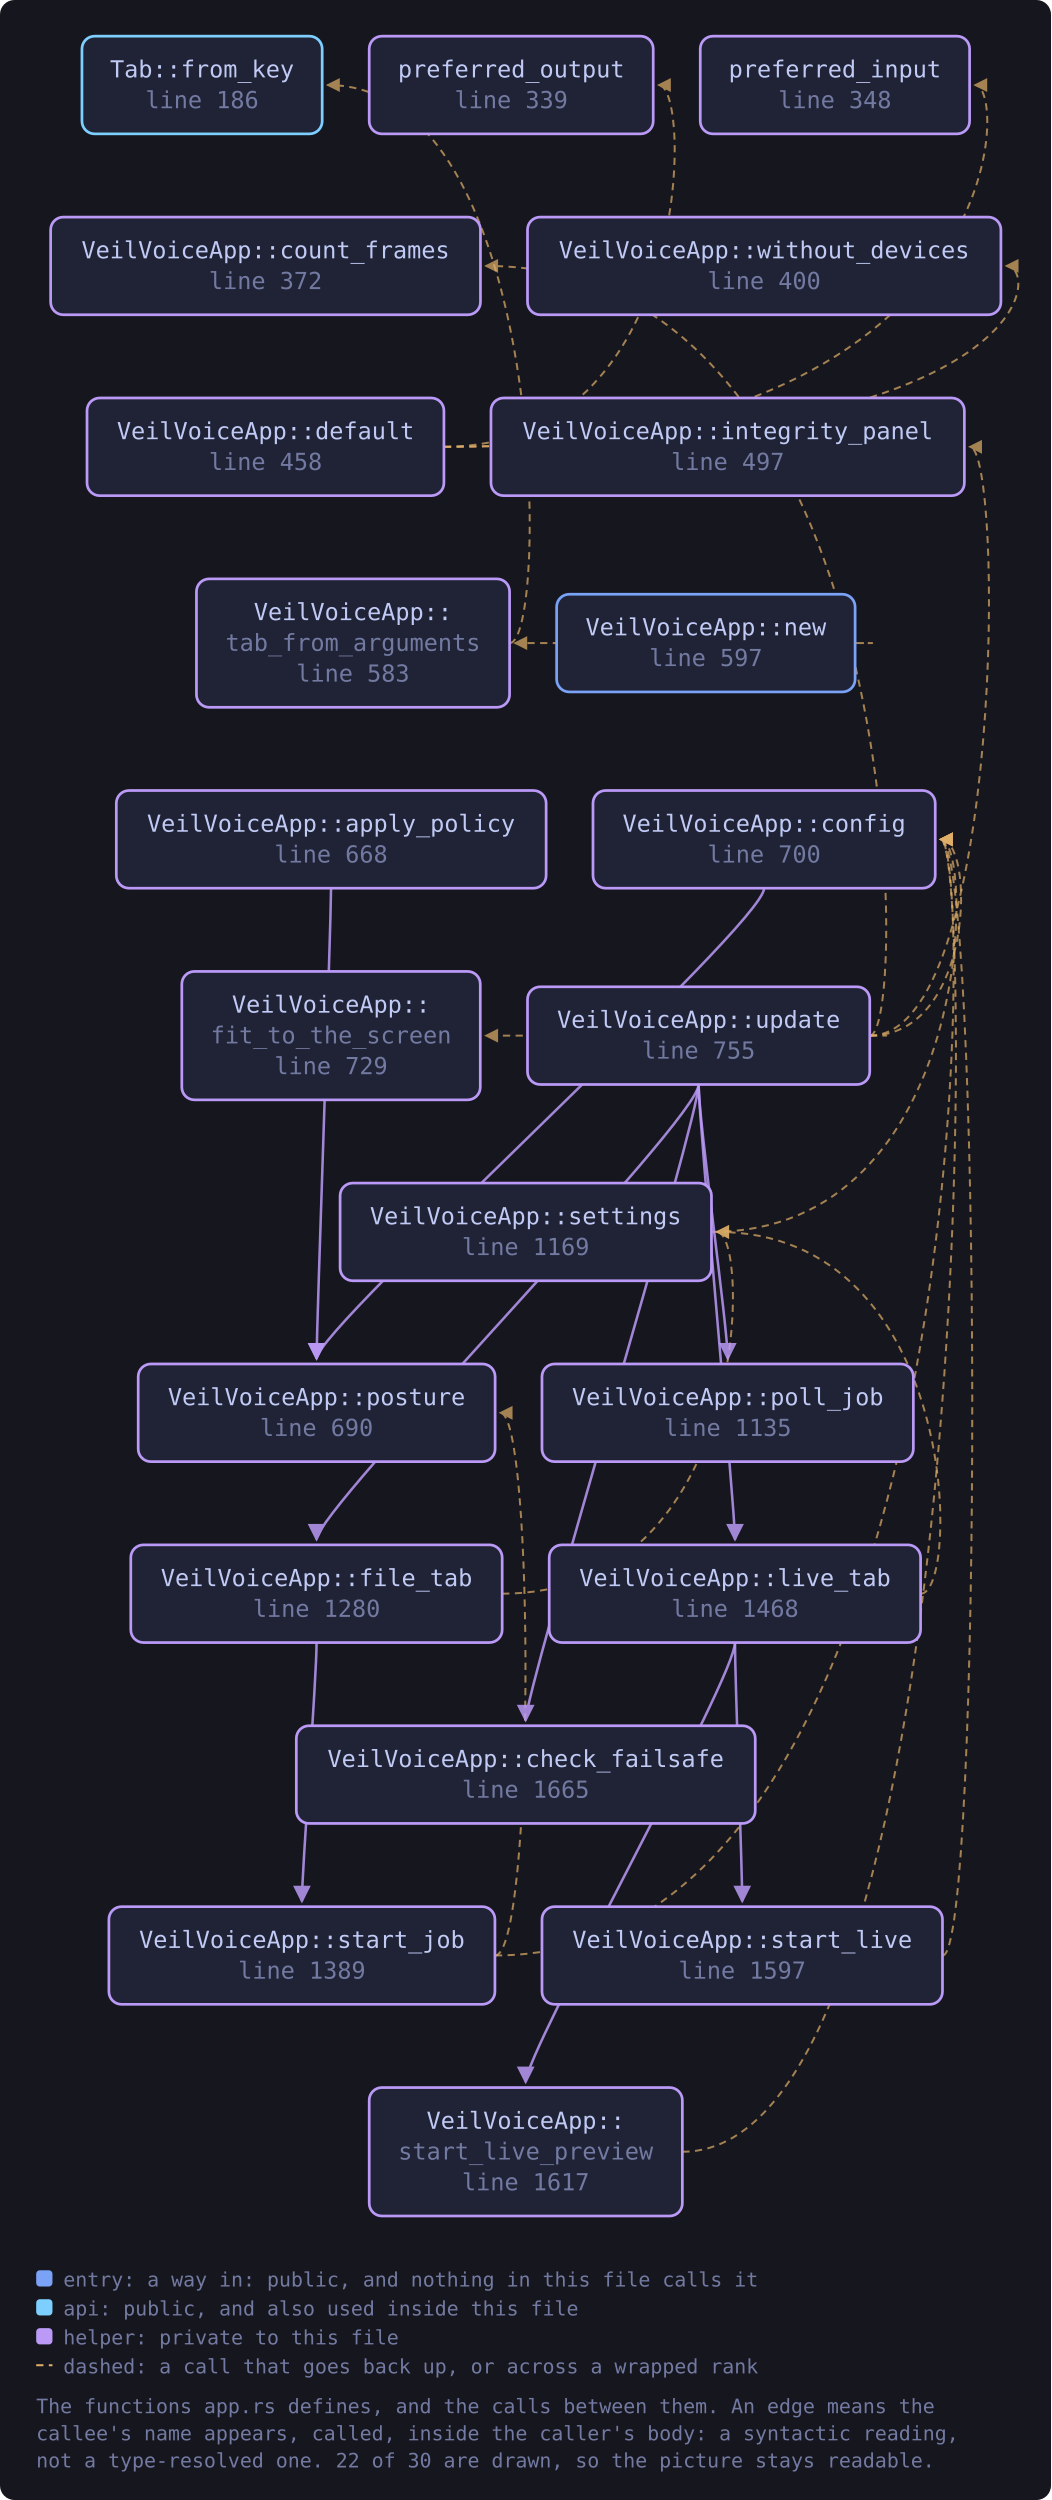
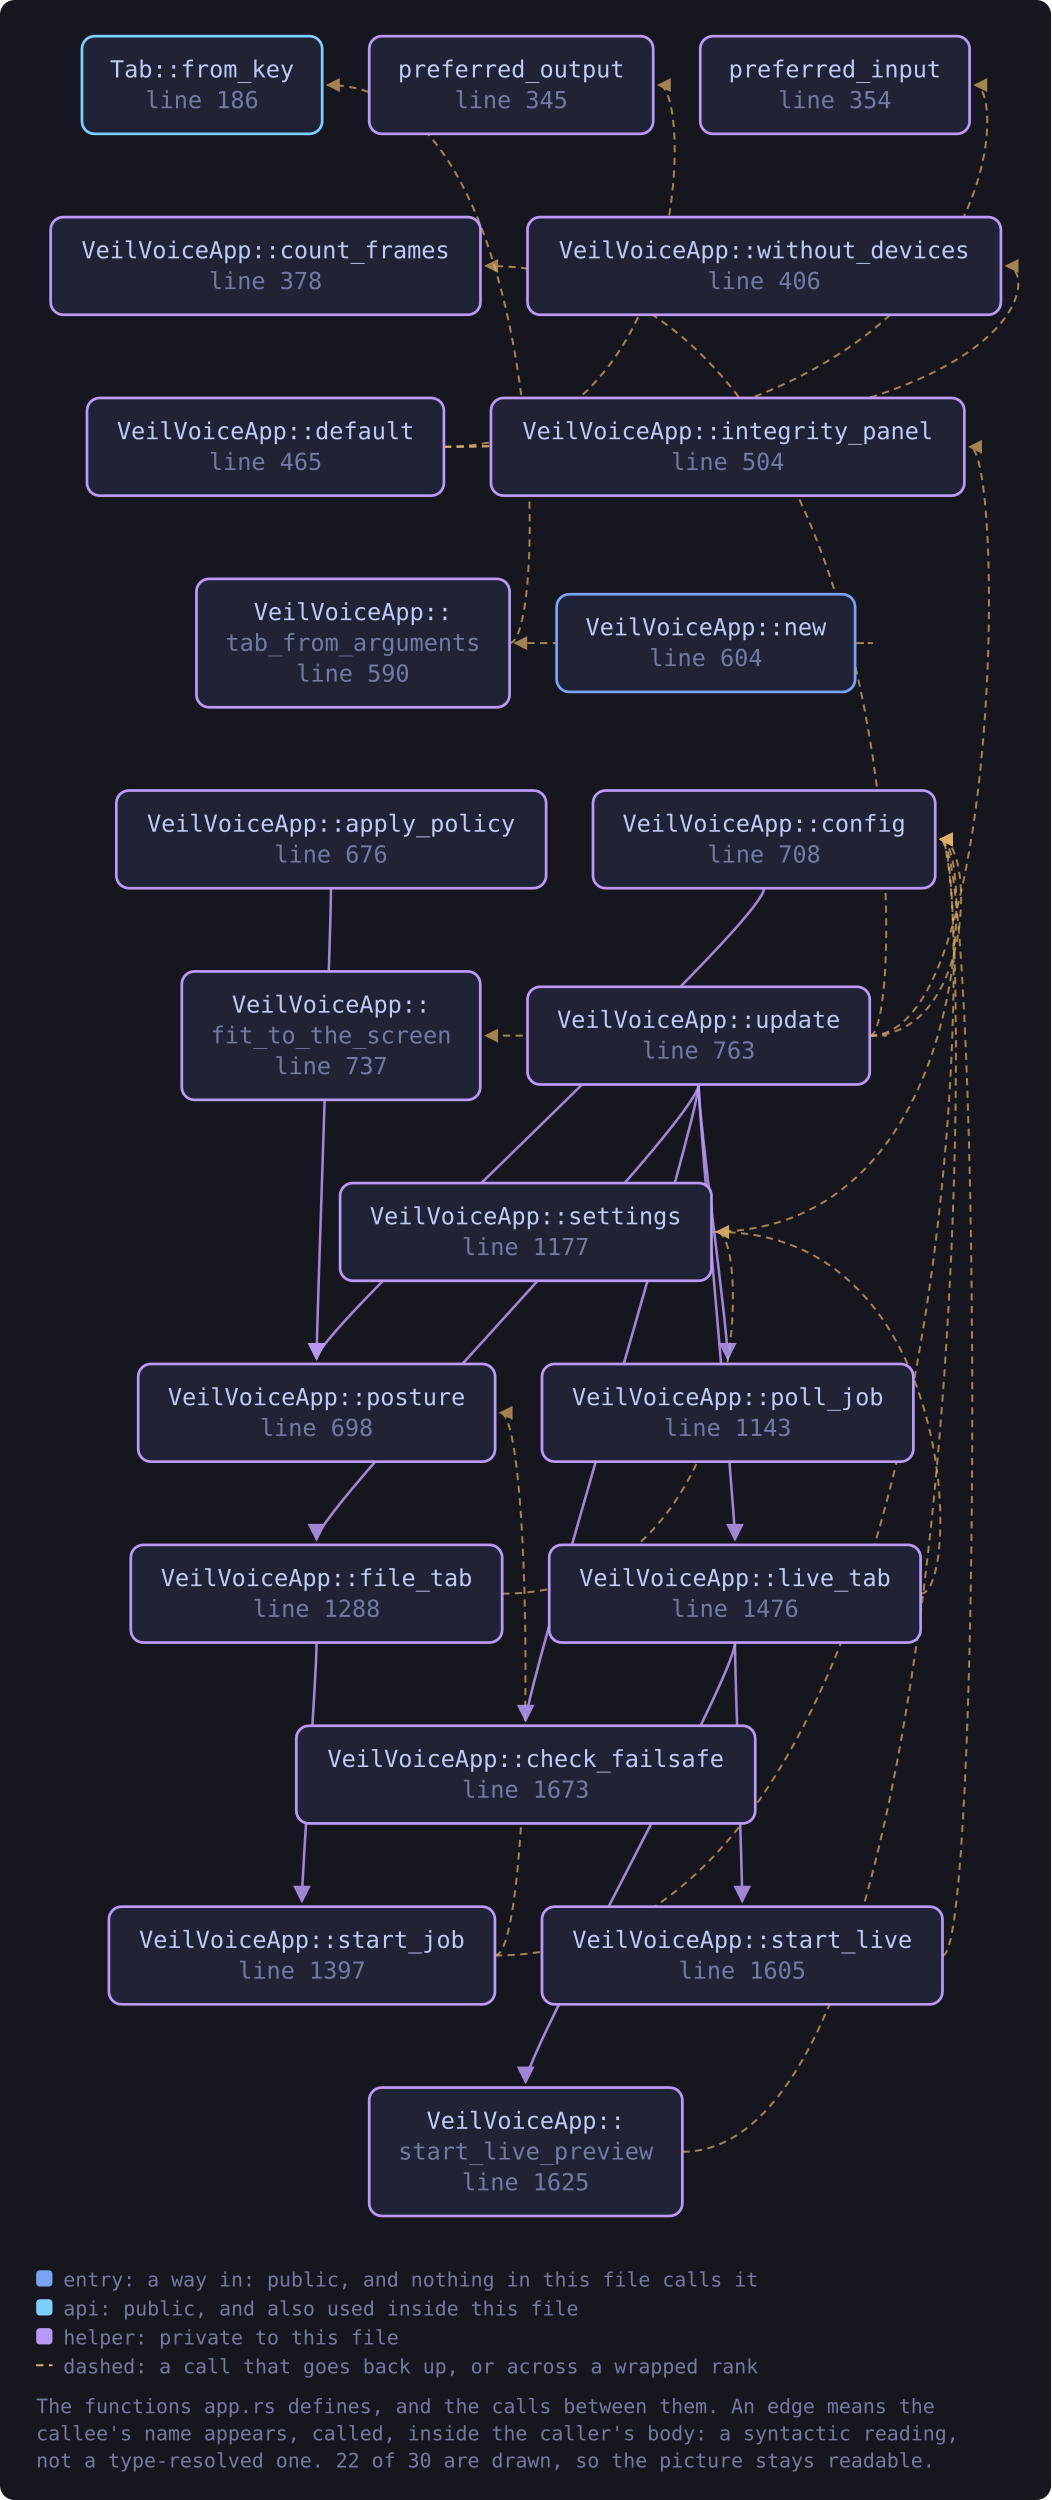
<svg xmlns="http://www.w3.org/2000/svg" viewBox="0 0 581 1382" width="581" height="1382" style="max-width:100%;height:auto" role="img" aria-label="flowchart">
  <defs>
    <marker id="a-muted" viewBox="0 0 8 8" refX="7" refY="4" markerWidth="7" markerHeight="7" orient="auto-start-reverse">
      <path d="M0 0 L8 4 L0 8 z" fill="var(--muted, #737aa2)" />
    </marker>
    <marker id="a-warn" viewBox="0 0 8 8" refX="7" refY="4" markerWidth="7" markerHeight="7" orient="auto-start-reverse">
      <path d="M0 0 L8 4 L0 8 z" fill="var(--warn, #e0af68)" />
    </marker>
    <marker id="a-accent" viewBox="0 0 8 8" refX="7" refY="4" markerWidth="7" markerHeight="7" orient="auto-start-reverse">
      <path d="M0 0 L8 4 L0 8 z" fill="var(--accent, #7aa2f7)" />
    </marker>
    <marker id="a-cyan" viewBox="0 0 8 8" refX="7" refY="4" markerWidth="7" markerHeight="7" orient="auto-start-reverse">
      <path d="M0 0 L8 4 L0 8 z" fill="var(--cyan, #7dcfff)" />
    </marker>
    <marker id="a-accent-2" viewBox="0 0 8 8" refX="7" refY="4" markerWidth="7" markerHeight="7" orient="auto-start-reverse">
      <path d="M0 0 L8 4 L0 8 z" fill="var(--accent-2, #bb9af7)" />
    </marker>
  </defs>
  <rect x="0" y="0" width="581" height="1382" fill="var(--bg-inset, #16161e)" rx="8" />
  <path d="M183.0 491.0 C 183.0 511.0, 175.0 734.0, 175.0 751.0" fill="none" stroke="var(--accent-2, #bb9af7)" stroke-width="1.4" opacity="0.85" marker-end="url(#a-accent-2)" />
  <path d="M422.4 491.0 C 422.4 511.0, 175.0 734.0, 175.0 751.0" fill="none" stroke="var(--accent-2, #bb9af7)" stroke-width="1.4" opacity="0.85" marker-end="url(#a-accent-2)" />
  <path d="M245.4 247.0 C 558.0 247.0, 558.0 47.0, 539.0 47.0" fill="none" stroke="var(--warn, #e0af68)" stroke-width="1.1" opacity="0.7" stroke-dasharray="4 3" marker-end="url(#a-warn)" />
  <path d="M245.4 247.0 C 383.1 247.0, 383.1 47.0, 364.1 47.0" fill="none" stroke="var(--warn, #e0af68)" stroke-width="1.1" opacity="0.7" stroke-dasharray="4 3" marker-end="url(#a-warn)" />
  <path d="M245.4 247.0 C 575.3 247.0, 575.3 147.0, 556.3 147.0" fill="none" stroke="var(--warn, #e0af68)" stroke-width="1.1" opacity="0.7" stroke-dasharray="4 3" marker-end="url(#a-warn)" />
  <path d="M277.6 881.0 C 415.3 881.0, 415.3 681.0, 396.3 681.0" fill="none" stroke="var(--warn, #e0af68)" stroke-width="1.1" opacity="0.7" stroke-dasharray="4 3" marker-end="url(#a-warn)" />
  <path d="M175.0 908.0 C 175.0 928.0, 166.9 1034.0, 166.9 1051.0" fill="none" stroke="var(--accent-2, #bb9af7)" stroke-width="1.4" opacity="0.85" marker-end="url(#a-accent-2)" />
  <path d="M509.0 881.0 C 531.0 881.0, 531.0 681.0, 396.3 681.0" fill="none" stroke="var(--warn, #e0af68)" stroke-width="1.1" opacity="0.7" stroke-dasharray="4 3" marker-end="url(#a-warn)" />
  <path d="M406.3 908.0 C 406.3 928.0, 410.3 1034.0, 410.3 1051.0" fill="none" stroke="var(--accent-2, #bb9af7)" stroke-width="1.4" opacity="0.85" marker-end="url(#a-accent-2)" />
  <path d="M406.3 908.0 C 406.3 928.0, 290.6 1134.0, 290.6 1151.0" fill="none" stroke="var(--accent-2, #bb9af7)" stroke-width="1.4" opacity="0.85" marker-end="url(#a-accent-2)" />
  <path d="M472.7 355.5 C 494.7 355.5, 494.7 355.5, 284.7 355.5" fill="none" stroke="var(--warn, #e0af68)" stroke-width="1.1" opacity="0.7" stroke-dasharray="4 3" marker-end="url(#a-warn)" />
  <path d="M393.3 681.0 C 539.0 681.0, 539.0 464.0, 520.0 464.0" fill="none" stroke="var(--warn, #e0af68)" stroke-width="1.1" opacity="0.7" stroke-dasharray="4 3" marker-end="url(#a-warn)" />
  <path d="M273.6 1081.0 C 539.0 1081.0, 539.0 464.0, 520.0 464.0" fill="none" stroke="var(--warn, #e0af68)" stroke-width="1.1" opacity="0.7" stroke-dasharray="4 3" marker-end="url(#a-warn)" />
  <path d="M273.6 1081.0 C 295.6 1081.0, 295.6 781.0, 276.6 781.0" fill="none" stroke="var(--warn, #e0af68)" stroke-width="1.1" opacity="0.7" stroke-dasharray="4 3" marker-end="url(#a-warn)" />
  <path d="M521.1 1081.0 C 543.1 1081.0, 543.1 464.0, 520.0 464.0" fill="none" stroke="var(--warn, #e0af68)" stroke-width="1.1" opacity="0.7" stroke-dasharray="4 3" marker-end="url(#a-warn)" />
  <path d="M377.2 1189.5 C 539.0 1189.5, 539.0 464.0, 520.0 464.0" fill="none" stroke="var(--warn, #e0af68)" stroke-width="1.1" opacity="0.7" stroke-dasharray="4 3" marker-end="url(#a-warn)" />
  <path d="M281.7 355.5 C 303.7 355.5, 303.7 47.0, 181.1 47.0" fill="none" stroke="var(--warn, #e0af68)" stroke-width="1.1" opacity="0.7" stroke-dasharray="4 3" marker-end="url(#a-warn)" />
  <path d="M386.2 599.5 C 386.2 619.5, 290.6 934.0, 290.6 951.0" fill="none" stroke="var(--accent-2, #bb9af7)" stroke-width="1.4" opacity="0.85" marker-end="url(#a-accent-2)" />
  <path d="M480.8 572.5 C 539.0 572.5, 539.0 464.0, 520.0 464.0" fill="none" stroke="var(--warn, #e0af68)" stroke-width="1.1" opacity="0.7" stroke-dasharray="4 3" marker-end="url(#a-warn)" />
  <path d="M480.8 572.5 C 502.8 572.5, 502.8 147.0, 268.6 147.0" fill="none" stroke="var(--warn, #e0af68)" stroke-width="1.1" opacity="0.7" stroke-dasharray="4 3" marker-end="url(#a-warn)" />
  <path d="M386.2 599.5 C 386.2 619.5, 175.0 834.0, 175.0 851.0" fill="none" stroke="var(--accent-2, #bb9af7)" stroke-width="1.4" opacity="0.85" marker-end="url(#a-accent-2)" />
  <path d="M480.8 572.5 C 502.8 572.5, 502.8 572.5, 268.6 572.5" fill="none" stroke="var(--warn, #e0af68)" stroke-width="1.1" opacity="0.7" stroke-dasharray="4 3" marker-end="url(#a-warn)" />
  <path d="M480.8 572.5 C 555.1 572.5, 555.1 247.0, 536.1 247.0" fill="none" stroke="var(--warn, #e0af68)" stroke-width="1.1" opacity="0.7" stroke-dasharray="4 3" marker-end="url(#a-warn)" />
  <path d="M386.2 599.5 C 386.2 619.5, 406.3 834.0, 406.3 851.0" fill="none" stroke="var(--accent-2, #bb9af7)" stroke-width="1.4" opacity="0.85" marker-end="url(#a-accent-2)" />
  <path d="M386.2 599.5 C 386.2 619.5, 402.3 734.0, 402.3 751.0" fill="none" stroke="var(--accent-2, #bb9af7)" stroke-width="1.4" opacity="0.85" marker-end="url(#a-accent-2)" />
  <a href="https://github.com/tilas01/veilvoice/blob/main/crates/veilvoice-gui/src/app.rs#L186" target="_blank" rel="noopener noreferrer">
    <rect x="45.3" y="20.0" width="132.8" height="54.0" rx="7" fill="var(--bg-soft, #1f2335)" stroke="var(--cyan, #7dcfff)" stroke-width="1.5" />
    <text x="111.7" y="42.8" font-family="ui-monospace, SFMono-Regular, Menlo, Consolas, monospace" font-size="13" fill="var(--fg, #c0caf5)" text-anchor="middle">Tab::from_key</text>
    <text x="111.7" y="59.8" font-family="ui-monospace, SFMono-Regular, Menlo, Consolas, monospace" font-size="13" fill="var(--muted, #737aa2)" text-anchor="middle">line 186</text>
  </a>
-   <a href="https://github.com/tilas01/veilvoice/blob/main/crates/veilvoice-gui/src/app.rs#L339" target="_blank" rel="noopener noreferrer">
+   <a href="https://github.com/tilas01/veilvoice/blob/main/crates/veilvoice-gui/src/app.rs#L345" target="_blank" rel="noopener noreferrer">
    <rect x="204.1" y="20.0" width="157.0" height="54.0" rx="7" fill="var(--bg-soft, #1f2335)" stroke="var(--accent-2, #bb9af7)" stroke-width="1.5" />
    <text x="282.6" y="42.8" font-family="ui-monospace, SFMono-Regular, Menlo, Consolas, monospace" font-size="13" fill="var(--fg, #c0caf5)" text-anchor="middle">preferred_output</text>
-     <text x="282.6" y="59.8" font-family="ui-monospace, SFMono-Regular, Menlo, Consolas, monospace" font-size="13" fill="var(--muted, #737aa2)" text-anchor="middle">line 339</text>
+     <text x="282.6" y="59.8" font-family="ui-monospace, SFMono-Regular, Menlo, Consolas, monospace" font-size="13" fill="var(--muted, #737aa2)" text-anchor="middle">line 345</text>
  </a>
-   <a href="https://github.com/tilas01/veilvoice/blob/main/crates/veilvoice-gui/src/app.rs#L348" target="_blank" rel="noopener noreferrer">
+   <a href="https://github.com/tilas01/veilvoice/blob/main/crates/veilvoice-gui/src/app.rs#L354" target="_blank" rel="noopener noreferrer">
    <rect x="387.1" y="20.0" width="148.9" height="54.0" rx="7" fill="var(--bg-soft, #1f2335)" stroke="var(--accent-2, #bb9af7)" stroke-width="1.5" />
    <text x="461.5" y="42.8" font-family="ui-monospace, SFMono-Regular, Menlo, Consolas, monospace" font-size="13" fill="var(--fg, #c0caf5)" text-anchor="middle">preferred_input</text>
-     <text x="461.5" y="59.8" font-family="ui-monospace, SFMono-Regular, Menlo, Consolas, monospace" font-size="13" fill="var(--muted, #737aa2)" text-anchor="middle">line 348</text>
+     <text x="461.5" y="59.8" font-family="ui-monospace, SFMono-Regular, Menlo, Consolas, monospace" font-size="13" fill="var(--muted, #737aa2)" text-anchor="middle">line 354</text>
  </a>
-   <a href="https://github.com/tilas01/veilvoice/blob/main/crates/veilvoice-gui/src/app.rs#L372" target="_blank" rel="noopener noreferrer">
+   <a href="https://github.com/tilas01/veilvoice/blob/main/crates/veilvoice-gui/src/app.rs#L378" target="_blank" rel="noopener noreferrer">
    <rect x="28.0" y="120.0" width="237.6" height="54.0" rx="7" fill="var(--bg-soft, #1f2335)" stroke="var(--accent-2, #bb9af7)" stroke-width="1.5" />
    <text x="146.8" y="142.8" font-family="ui-monospace, SFMono-Regular, Menlo, Consolas, monospace" font-size="13" fill="var(--fg, #c0caf5)" text-anchor="middle">VeilVoiceApp::count_frames</text>
-     <text x="146.8" y="159.8" font-family="ui-monospace, SFMono-Regular, Menlo, Consolas, monospace" font-size="13" fill="var(--muted, #737aa2)" text-anchor="middle">line 372</text>
+     <text x="146.8" y="159.8" font-family="ui-monospace, SFMono-Regular, Menlo, Consolas, monospace" font-size="13" fill="var(--muted, #737aa2)" text-anchor="middle">line 378</text>
  </a>
-   <a href="https://github.com/tilas01/veilvoice/blob/main/crates/veilvoice-gui/src/app.rs#L400" target="_blank" rel="noopener noreferrer">
+   <a href="https://github.com/tilas01/veilvoice/blob/main/crates/veilvoice-gui/src/app.rs#L406" target="_blank" rel="noopener noreferrer">
    <rect x="291.6" y="120.0" width="261.7" height="54.0" rx="7" fill="var(--bg-soft, #1f2335)" stroke="var(--accent-2, #bb9af7)" stroke-width="1.5" />
    <text x="422.4" y="142.8" font-family="ui-monospace, SFMono-Regular, Menlo, Consolas, monospace" font-size="13" fill="var(--fg, #c0caf5)" text-anchor="middle">VeilVoiceApp::without_devices</text>
-     <text x="422.4" y="159.8" font-family="ui-monospace, SFMono-Regular, Menlo, Consolas, monospace" font-size="13" fill="var(--muted, #737aa2)" text-anchor="middle">line 400</text>
+     <text x="422.4" y="159.8" font-family="ui-monospace, SFMono-Regular, Menlo, Consolas, monospace" font-size="13" fill="var(--muted, #737aa2)" text-anchor="middle">line 406</text>
  </a>
-   <a href="https://github.com/tilas01/veilvoice/blob/main/crates/veilvoice-gui/src/app.rs#L458" target="_blank" rel="noopener noreferrer">
+   <a href="https://github.com/tilas01/veilvoice/blob/main/crates/veilvoice-gui/src/app.rs#L465" target="_blank" rel="noopener noreferrer">
    <rect x="48.1" y="220.0" width="197.3" height="54.0" rx="7" fill="var(--bg-soft, #1f2335)" stroke="var(--accent-2, #bb9af7)" stroke-width="1.5" />
    <text x="146.8" y="242.8" font-family="ui-monospace, SFMono-Regular, Menlo, Consolas, monospace" font-size="13" fill="var(--fg, #c0caf5)" text-anchor="middle">VeilVoiceApp::default</text>
-     <text x="146.8" y="259.8" font-family="ui-monospace, SFMono-Regular, Menlo, Consolas, monospace" font-size="13" fill="var(--muted, #737aa2)" text-anchor="middle">line 458</text>
+     <text x="146.8" y="259.8" font-family="ui-monospace, SFMono-Regular, Menlo, Consolas, monospace" font-size="13" fill="var(--muted, #737aa2)" text-anchor="middle">line 465</text>
  </a>
-   <a href="https://github.com/tilas01/veilvoice/blob/main/crates/veilvoice-gui/src/app.rs#L497" target="_blank" rel="noopener noreferrer">
+   <a href="https://github.com/tilas01/veilvoice/blob/main/crates/veilvoice-gui/src/app.rs#L504" target="_blank" rel="noopener noreferrer">
    <rect x="271.4" y="220.0" width="261.7" height="54.0" rx="7" fill="var(--bg-soft, #1f2335)" stroke="var(--accent-2, #bb9af7)" stroke-width="1.5" />
    <text x="402.3" y="242.8" font-family="ui-monospace, SFMono-Regular, Menlo, Consolas, monospace" font-size="13" fill="var(--fg, #c0caf5)" text-anchor="middle">VeilVoiceApp::integrity_panel</text>
-     <text x="402.3" y="259.8" font-family="ui-monospace, SFMono-Regular, Menlo, Consolas, monospace" font-size="13" fill="var(--muted, #737aa2)" text-anchor="middle">line 497</text>
+     <text x="402.3" y="259.8" font-family="ui-monospace, SFMono-Regular, Menlo, Consolas, monospace" font-size="13" fill="var(--muted, #737aa2)" text-anchor="middle">line 504</text>
  </a>
-   <a href="https://github.com/tilas01/veilvoice/blob/main/crates/veilvoice-gui/src/app.rs#L583" target="_blank" rel="noopener noreferrer">
+   <a href="https://github.com/tilas01/veilvoice/blob/main/crates/veilvoice-gui/src/app.rs#L590" target="_blank" rel="noopener noreferrer">
    <rect x="108.6" y="320.0" width="173.1" height="71.0" rx="7" fill="var(--bg-soft, #1f2335)" stroke="var(--accent-2, #bb9af7)" stroke-width="1.5" />
    <text x="195.1" y="342.8" font-family="ui-monospace, SFMono-Regular, Menlo, Consolas, monospace" font-size="13" fill="var(--fg, #c0caf5)" text-anchor="middle">VeilVoiceApp::</text>
    <text x="195.1" y="359.8" font-family="ui-monospace, SFMono-Regular, Menlo, Consolas, monospace" font-size="13" fill="var(--muted, #737aa2)" text-anchor="middle">tab_from_arguments</text>
-     <text x="195.1" y="376.8" font-family="ui-monospace, SFMono-Regular, Menlo, Consolas, monospace" font-size="13" fill="var(--muted, #737aa2)" text-anchor="middle">line 583</text>
+     <text x="195.1" y="376.8" font-family="ui-monospace, SFMono-Regular, Menlo, Consolas, monospace" font-size="13" fill="var(--muted, #737aa2)" text-anchor="middle">line 590</text>
  </a>
-   <a href="https://github.com/tilas01/veilvoice/blob/main/crates/veilvoice-gui/src/app.rs#L597" target="_blank" rel="noopener noreferrer">
+   <a href="https://github.com/tilas01/veilvoice/blob/main/crates/veilvoice-gui/src/app.rs#L604" target="_blank" rel="noopener noreferrer">
    <rect x="307.7" y="328.5" width="165.0" height="54.0" rx="7" fill="var(--bg-soft, #1f2335)" stroke="var(--accent, #7aa2f7)" stroke-width="1.5" />
    <text x="390.2" y="351.2" font-family="ui-monospace, SFMono-Regular, Menlo, Consolas, monospace" font-size="13" fill="var(--fg, #c0caf5)" text-anchor="middle">VeilVoiceApp::new</text>
-     <text x="390.2" y="368.2" font-family="ui-monospace, SFMono-Regular, Menlo, Consolas, monospace" font-size="13" fill="var(--muted, #737aa2)" text-anchor="middle">line 597</text>
+     <text x="390.2" y="368.2" font-family="ui-monospace, SFMono-Regular, Menlo, Consolas, monospace" font-size="13" fill="var(--muted, #737aa2)" text-anchor="middle">line 604</text>
  </a>
-   <a href="https://github.com/tilas01/veilvoice/blob/main/crates/veilvoice-gui/src/app.rs#L668" target="_blank" rel="noopener noreferrer">
+   <a href="https://github.com/tilas01/veilvoice/blob/main/crates/veilvoice-gui/src/app.rs#L676" target="_blank" rel="noopener noreferrer">
    <rect x="64.3" y="437.0" width="237.6" height="54.0" rx="7" fill="var(--bg-soft, #1f2335)" stroke="var(--accent-2, #bb9af7)" stroke-width="1.5" />
    <text x="183.0" y="459.8" font-family="ui-monospace, SFMono-Regular, Menlo, Consolas, monospace" font-size="13" fill="var(--fg, #c0caf5)" text-anchor="middle">VeilVoiceApp::apply_policy</text>
-     <text x="183.0" y="476.8" font-family="ui-monospace, SFMono-Regular, Menlo, Consolas, monospace" font-size="13" fill="var(--muted, #737aa2)" text-anchor="middle">line 668</text>
+     <text x="183.0" y="476.8" font-family="ui-monospace, SFMono-Regular, Menlo, Consolas, monospace" font-size="13" fill="var(--muted, #737aa2)" text-anchor="middle">line 676</text>
  </a>
-   <a href="https://github.com/tilas01/veilvoice/blob/main/crates/veilvoice-gui/src/app.rs#L690" target="_blank" rel="noopener noreferrer">
+   <a href="https://github.com/tilas01/veilvoice/blob/main/crates/veilvoice-gui/src/app.rs#L698" target="_blank" rel="noopener noreferrer">
    <rect x="76.4" y="754.0" width="197.3" height="54.0" rx="7" fill="var(--bg-soft, #1f2335)" stroke="var(--accent-2, #bb9af7)" stroke-width="1.5" />
    <text x="175.0" y="776.8" font-family="ui-monospace, SFMono-Regular, Menlo, Consolas, monospace" font-size="13" fill="var(--fg, #c0caf5)" text-anchor="middle">VeilVoiceApp::posture</text>
-     <text x="175.0" y="793.8" font-family="ui-monospace, SFMono-Regular, Menlo, Consolas, monospace" font-size="13" fill="var(--muted, #737aa2)" text-anchor="middle">line 690</text>
+     <text x="175.0" y="793.8" font-family="ui-monospace, SFMono-Regular, Menlo, Consolas, monospace" font-size="13" fill="var(--muted, #737aa2)" text-anchor="middle">line 698</text>
  </a>
-   <a href="https://github.com/tilas01/veilvoice/blob/main/crates/veilvoice-gui/src/app.rs#L700" target="_blank" rel="noopener noreferrer">
+   <a href="https://github.com/tilas01/veilvoice/blob/main/crates/veilvoice-gui/src/app.rs#L708" target="_blank" rel="noopener noreferrer">
    <rect x="327.8" y="437.0" width="189.2" height="54.0" rx="7" fill="var(--bg-soft, #1f2335)" stroke="var(--accent-2, #bb9af7)" stroke-width="1.5" />
    <text x="422.4" y="459.8" font-family="ui-monospace, SFMono-Regular, Menlo, Consolas, monospace" font-size="13" fill="var(--fg, #c0caf5)" text-anchor="middle">VeilVoiceApp::config</text>
-     <text x="422.4" y="476.8" font-family="ui-monospace, SFMono-Regular, Menlo, Consolas, monospace" font-size="13" fill="var(--muted, #737aa2)" text-anchor="middle">line 700</text>
+     <text x="422.4" y="476.8" font-family="ui-monospace, SFMono-Regular, Menlo, Consolas, monospace" font-size="13" fill="var(--muted, #737aa2)" text-anchor="middle">line 708</text>
  </a>
-   <a href="https://github.com/tilas01/veilvoice/blob/main/crates/veilvoice-gui/src/app.rs#L729" target="_blank" rel="noopener noreferrer">
+   <a href="https://github.com/tilas01/veilvoice/blob/main/crates/veilvoice-gui/src/app.rs#L737" target="_blank" rel="noopener noreferrer">
    <rect x="100.5" y="537.0" width="165.0" height="71.0" rx="7" fill="var(--bg-soft, #1f2335)" stroke="var(--accent-2, #bb9af7)" stroke-width="1.5" />
    <text x="183.0" y="559.8" font-family="ui-monospace, SFMono-Regular, Menlo, Consolas, monospace" font-size="13" fill="var(--fg, #c0caf5)" text-anchor="middle">VeilVoiceApp::</text>
    <text x="183.0" y="576.8" font-family="ui-monospace, SFMono-Regular, Menlo, Consolas, monospace" font-size="13" fill="var(--muted, #737aa2)" text-anchor="middle">fit_to_the_screen</text>
-     <text x="183.0" y="593.8" font-family="ui-monospace, SFMono-Regular, Menlo, Consolas, monospace" font-size="13" fill="var(--muted, #737aa2)" text-anchor="middle">line 729</text>
+     <text x="183.0" y="593.8" font-family="ui-monospace, SFMono-Regular, Menlo, Consolas, monospace" font-size="13" fill="var(--muted, #737aa2)" text-anchor="middle">line 737</text>
  </a>
-   <a href="https://github.com/tilas01/veilvoice/blob/main/crates/veilvoice-gui/src/app.rs#L755" target="_blank" rel="noopener noreferrer">
+   <a href="https://github.com/tilas01/veilvoice/blob/main/crates/veilvoice-gui/src/app.rs#L763" target="_blank" rel="noopener noreferrer">
    <rect x="291.6" y="545.5" width="189.2" height="54.0" rx="7" fill="var(--bg-soft, #1f2335)" stroke="var(--accent-2, #bb9af7)" stroke-width="1.5" />
    <text x="386.2" y="568.2" font-family="ui-monospace, SFMono-Regular, Menlo, Consolas, monospace" font-size="13" fill="var(--fg, #c0caf5)" text-anchor="middle">VeilVoiceApp::update</text>
-     <text x="386.2" y="585.2" font-family="ui-monospace, SFMono-Regular, Menlo, Consolas, monospace" font-size="13" fill="var(--muted, #737aa2)" text-anchor="middle">line 755</text>
+     <text x="386.2" y="585.2" font-family="ui-monospace, SFMono-Regular, Menlo, Consolas, monospace" font-size="13" fill="var(--muted, #737aa2)" text-anchor="middle">line 763</text>
  </a>
-   <a href="https://github.com/tilas01/veilvoice/blob/main/crates/veilvoice-gui/src/app.rs#L1135" target="_blank" rel="noopener noreferrer">
+   <a href="https://github.com/tilas01/veilvoice/blob/main/crates/veilvoice-gui/src/app.rs#L1143" target="_blank" rel="noopener noreferrer">
    <rect x="299.6" y="754.0" width="205.3" height="54.0" rx="7" fill="var(--bg-soft, #1f2335)" stroke="var(--accent-2, #bb9af7)" stroke-width="1.5" />
    <text x="402.3" y="776.8" font-family="ui-monospace, SFMono-Regular, Menlo, Consolas, monospace" font-size="13" fill="var(--fg, #c0caf5)" text-anchor="middle">VeilVoiceApp::poll_job</text>
-     <text x="402.3" y="793.8" font-family="ui-monospace, SFMono-Regular, Menlo, Consolas, monospace" font-size="13" fill="var(--muted, #737aa2)" text-anchor="middle">line 1135</text>
+     <text x="402.3" y="793.8" font-family="ui-monospace, SFMono-Regular, Menlo, Consolas, monospace" font-size="13" fill="var(--muted, #737aa2)" text-anchor="middle">line 1143</text>
  </a>
-   <a href="https://github.com/tilas01/veilvoice/blob/main/crates/veilvoice-gui/src/app.rs#L1169" target="_blank" rel="noopener noreferrer">
+   <a href="https://github.com/tilas01/veilvoice/blob/main/crates/veilvoice-gui/src/app.rs#L1177" target="_blank" rel="noopener noreferrer">
    <rect x="188.0" y="654.0" width="205.3" height="54.0" rx="7" fill="var(--bg-soft, #1f2335)" stroke="var(--accent-2, #bb9af7)" stroke-width="1.5" />
    <text x="290.6" y="676.8" font-family="ui-monospace, SFMono-Regular, Menlo, Consolas, monospace" font-size="13" fill="var(--fg, #c0caf5)" text-anchor="middle">VeilVoiceApp::settings</text>
-     <text x="290.6" y="693.8" font-family="ui-monospace, SFMono-Regular, Menlo, Consolas, monospace" font-size="13" fill="var(--muted, #737aa2)" text-anchor="middle">line 1169</text>
+     <text x="290.6" y="693.8" font-family="ui-monospace, SFMono-Regular, Menlo, Consolas, monospace" font-size="13" fill="var(--muted, #737aa2)" text-anchor="middle">line 1177</text>
  </a>
-   <a href="https://github.com/tilas01/veilvoice/blob/main/crates/veilvoice-gui/src/app.rs#L1280" target="_blank" rel="noopener noreferrer">
+   <a href="https://github.com/tilas01/veilvoice/blob/main/crates/veilvoice-gui/src/app.rs#L1288" target="_blank" rel="noopener noreferrer">
    <rect x="72.3" y="854.0" width="205.3" height="54.0" rx="7" fill="var(--bg-soft, #1f2335)" stroke="var(--accent-2, #bb9af7)" stroke-width="1.5" />
    <text x="175.0" y="876.8" font-family="ui-monospace, SFMono-Regular, Menlo, Consolas, monospace" font-size="13" fill="var(--fg, #c0caf5)" text-anchor="middle">VeilVoiceApp::file_tab</text>
-     <text x="175.0" y="893.8" font-family="ui-monospace, SFMono-Regular, Menlo, Consolas, monospace" font-size="13" fill="var(--muted, #737aa2)" text-anchor="middle">line 1280</text>
+     <text x="175.0" y="893.8" font-family="ui-monospace, SFMono-Regular, Menlo, Consolas, monospace" font-size="13" fill="var(--muted, #737aa2)" text-anchor="middle">line 1288</text>
  </a>
-   <a href="https://github.com/tilas01/veilvoice/blob/main/crates/veilvoice-gui/src/app.rs#L1389" target="_blank" rel="noopener noreferrer">
+   <a href="https://github.com/tilas01/veilvoice/blob/main/crates/veilvoice-gui/src/app.rs#L1397" target="_blank" rel="noopener noreferrer">
    <rect x="60.2" y="1054.0" width="213.4" height="54.0" rx="7" fill="var(--bg-soft, #1f2335)" stroke="var(--accent-2, #bb9af7)" stroke-width="1.5" />
    <text x="166.9" y="1076.8" font-family="ui-monospace, SFMono-Regular, Menlo, Consolas, monospace" font-size="13" fill="var(--fg, #c0caf5)" text-anchor="middle">VeilVoiceApp::start_job</text>
-     <text x="166.9" y="1093.8" font-family="ui-monospace, SFMono-Regular, Menlo, Consolas, monospace" font-size="13" fill="var(--muted, #737aa2)" text-anchor="middle">line 1389</text>
+     <text x="166.9" y="1093.8" font-family="ui-monospace, SFMono-Regular, Menlo, Consolas, monospace" font-size="13" fill="var(--muted, #737aa2)" text-anchor="middle">line 1397</text>
  </a>
-   <a href="https://github.com/tilas01/veilvoice/blob/main/crates/veilvoice-gui/src/app.rs#L1468" target="_blank" rel="noopener noreferrer">
+   <a href="https://github.com/tilas01/veilvoice/blob/main/crates/veilvoice-gui/src/app.rs#L1476" target="_blank" rel="noopener noreferrer">
    <rect x="303.6" y="854.0" width="205.3" height="54.0" rx="7" fill="var(--bg-soft, #1f2335)" stroke="var(--accent-2, #bb9af7)" stroke-width="1.5" />
    <text x="406.3" y="876.8" font-family="ui-monospace, SFMono-Regular, Menlo, Consolas, monospace" font-size="13" fill="var(--fg, #c0caf5)" text-anchor="middle">VeilVoiceApp::live_tab</text>
-     <text x="406.3" y="893.8" font-family="ui-monospace, SFMono-Regular, Menlo, Consolas, monospace" font-size="13" fill="var(--muted, #737aa2)" text-anchor="middle">line 1468</text>
+     <text x="406.3" y="893.8" font-family="ui-monospace, SFMono-Regular, Menlo, Consolas, monospace" font-size="13" fill="var(--muted, #737aa2)" text-anchor="middle">line 1476</text>
  </a>
-   <a href="https://github.com/tilas01/veilvoice/blob/main/crates/veilvoice-gui/src/app.rs#L1597" target="_blank" rel="noopener noreferrer">
+   <a href="https://github.com/tilas01/veilvoice/blob/main/crates/veilvoice-gui/src/app.rs#L1605" target="_blank" rel="noopener noreferrer">
    <rect x="299.6" y="1054.0" width="221.4" height="54.0" rx="7" fill="var(--bg-soft, #1f2335)" stroke="var(--accent-2, #bb9af7)" stroke-width="1.5" />
    <text x="410.3" y="1076.8" font-family="ui-monospace, SFMono-Regular, Menlo, Consolas, monospace" font-size="13" fill="var(--fg, #c0caf5)" text-anchor="middle">VeilVoiceApp::start_live</text>
-     <text x="410.3" y="1093.8" font-family="ui-monospace, SFMono-Regular, Menlo, Consolas, monospace" font-size="13" fill="var(--muted, #737aa2)" text-anchor="middle">line 1597</text>
+     <text x="410.3" y="1093.8" font-family="ui-monospace, SFMono-Regular, Menlo, Consolas, monospace" font-size="13" fill="var(--muted, #737aa2)" text-anchor="middle">line 1605</text>
  </a>
-   <a href="https://github.com/tilas01/veilvoice/blob/main/crates/veilvoice-gui/src/app.rs#L1617" target="_blank" rel="noopener noreferrer">
+   <a href="https://github.com/tilas01/veilvoice/blob/main/crates/veilvoice-gui/src/app.rs#L1625" target="_blank" rel="noopener noreferrer">
    <rect x="204.1" y="1154.0" width="173.1" height="71.0" rx="7" fill="var(--bg-soft, #1f2335)" stroke="var(--accent-2, #bb9af7)" stroke-width="1.5" />
    <text x="290.6" y="1176.8" font-family="ui-monospace, SFMono-Regular, Menlo, Consolas, monospace" font-size="13" fill="var(--fg, #c0caf5)" text-anchor="middle">VeilVoiceApp::</text>
    <text x="290.6" y="1193.8" font-family="ui-monospace, SFMono-Regular, Menlo, Consolas, monospace" font-size="13" fill="var(--muted, #737aa2)" text-anchor="middle">start_live_preview</text>
-     <text x="290.6" y="1210.8" font-family="ui-monospace, SFMono-Regular, Menlo, Consolas, monospace" font-size="13" fill="var(--muted, #737aa2)" text-anchor="middle">line 1617</text>
+     <text x="290.6" y="1210.8" font-family="ui-monospace, SFMono-Regular, Menlo, Consolas, monospace" font-size="13" fill="var(--muted, #737aa2)" text-anchor="middle">line 1625</text>
  </a>
-   <a href="https://github.com/tilas01/veilvoice/blob/main/crates/veilvoice-gui/src/app.rs#L1665" target="_blank" rel="noopener noreferrer">
+   <a href="https://github.com/tilas01/veilvoice/blob/main/crates/veilvoice-gui/src/app.rs#L1673" target="_blank" rel="noopener noreferrer">
    <rect x="163.8" y="954.0" width="253.7" height="54.0" rx="7" fill="var(--bg-soft, #1f2335)" stroke="var(--accent-2, #bb9af7)" stroke-width="1.5" />
    <text x="290.6" y="976.8" font-family="ui-monospace, SFMono-Regular, Menlo, Consolas, monospace" font-size="13" fill="var(--fg, #c0caf5)" text-anchor="middle">VeilVoiceApp::check_failsafe</text>
-     <text x="290.6" y="993.8" font-family="ui-monospace, SFMono-Regular, Menlo, Consolas, monospace" font-size="13" fill="var(--muted, #737aa2)" text-anchor="middle">line 1665</text>
+     <text x="290.6" y="993.8" font-family="ui-monospace, SFMono-Regular, Menlo, Consolas, monospace" font-size="13" fill="var(--muted, #737aa2)" text-anchor="middle">line 1673</text>
  </a>
  <rect x="20.0" y="1255.0" width="9" height="9" rx="2" fill="var(--accent, #7aa2f7)" />
  <text x="35.0" y="1264.0" font-family="ui-monospace, SFMono-Regular, Menlo, Consolas, monospace" font-size="11" fill="var(--muted, #737aa2)">entry: a way in: public, and nothing in this file calls it</text>
  <rect x="20.0" y="1271.0" width="9" height="9" rx="2" fill="var(--cyan, #7dcfff)" />
  <text x="35.0" y="1280.0" font-family="ui-monospace, SFMono-Regular, Menlo, Consolas, monospace" font-size="11" fill="var(--muted, #737aa2)">api: public, and also used inside this file</text>
  <rect x="20.0" y="1287.0" width="9" height="9" rx="2" fill="var(--accent-2, #bb9af7)" />
  <text x="35.0" y="1296.0" font-family="ui-monospace, SFMono-Regular, Menlo, Consolas, monospace" font-size="11" fill="var(--muted, #737aa2)">helper: private to this file</text>
  <path d="M20.0 1307.5 L29.0 1307.5" stroke="var(--warn, #e0af68)" stroke-width="1.1" stroke-dasharray="4 3" />
  <text x="35.0" y="1312.0" font-family="ui-monospace, SFMono-Regular, Menlo, Consolas, monospace" font-size="11" fill="var(--muted, #737aa2)">dashed: a call that goes back up, or across a wrapped rank</text>
  <text x="20.0" y="1334.0" font-family="ui-monospace, SFMono-Regular, Menlo, Consolas, monospace" font-size="11" fill="var(--muted, #737aa2)">The functions app.rs defines, and the calls between them. An edge means the</text>
  <text x="20.0" y="1349.0" font-family="ui-monospace, SFMono-Regular, Menlo, Consolas, monospace" font-size="11" fill="var(--muted, #737aa2)">callee's name appears, called, inside the caller's body: a syntactic reading,</text>
  <text x="20.0" y="1364.0" font-family="ui-monospace, SFMono-Regular, Menlo, Consolas, monospace" font-size="11" fill="var(--muted, #737aa2)">not a type-resolved one. 22 of 30 are drawn, so the picture stays readable.</text>
</svg>
